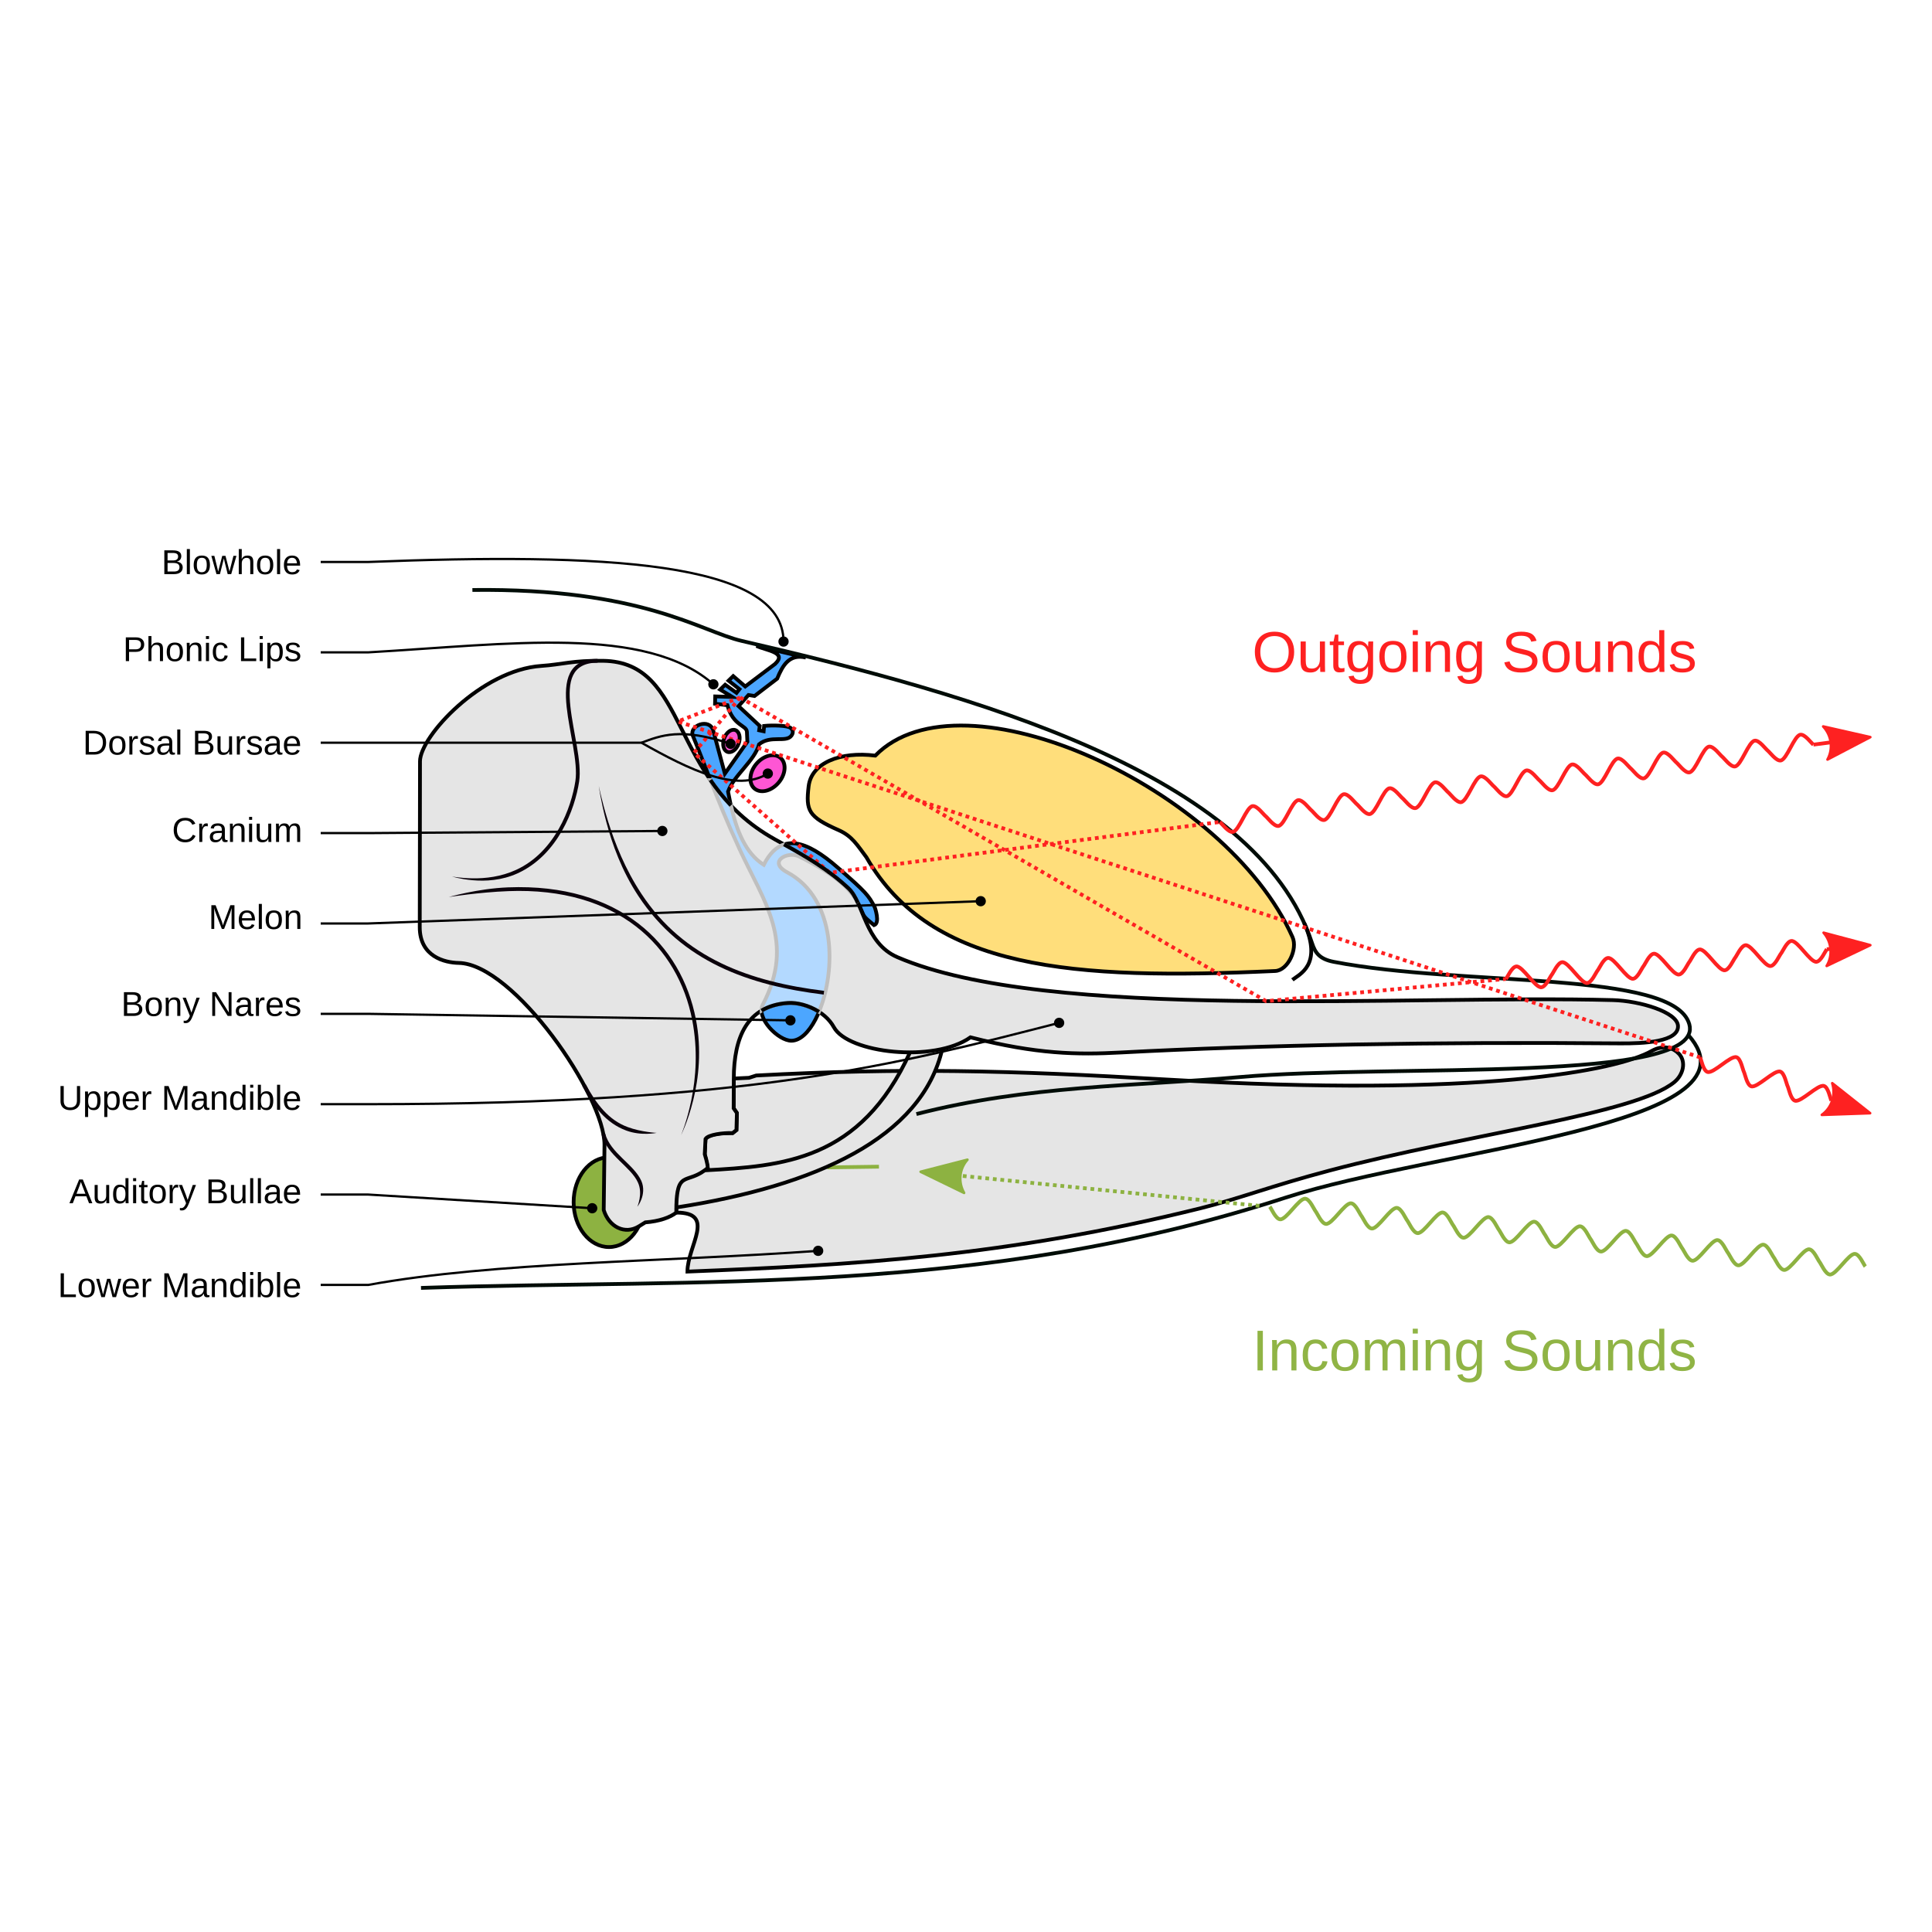
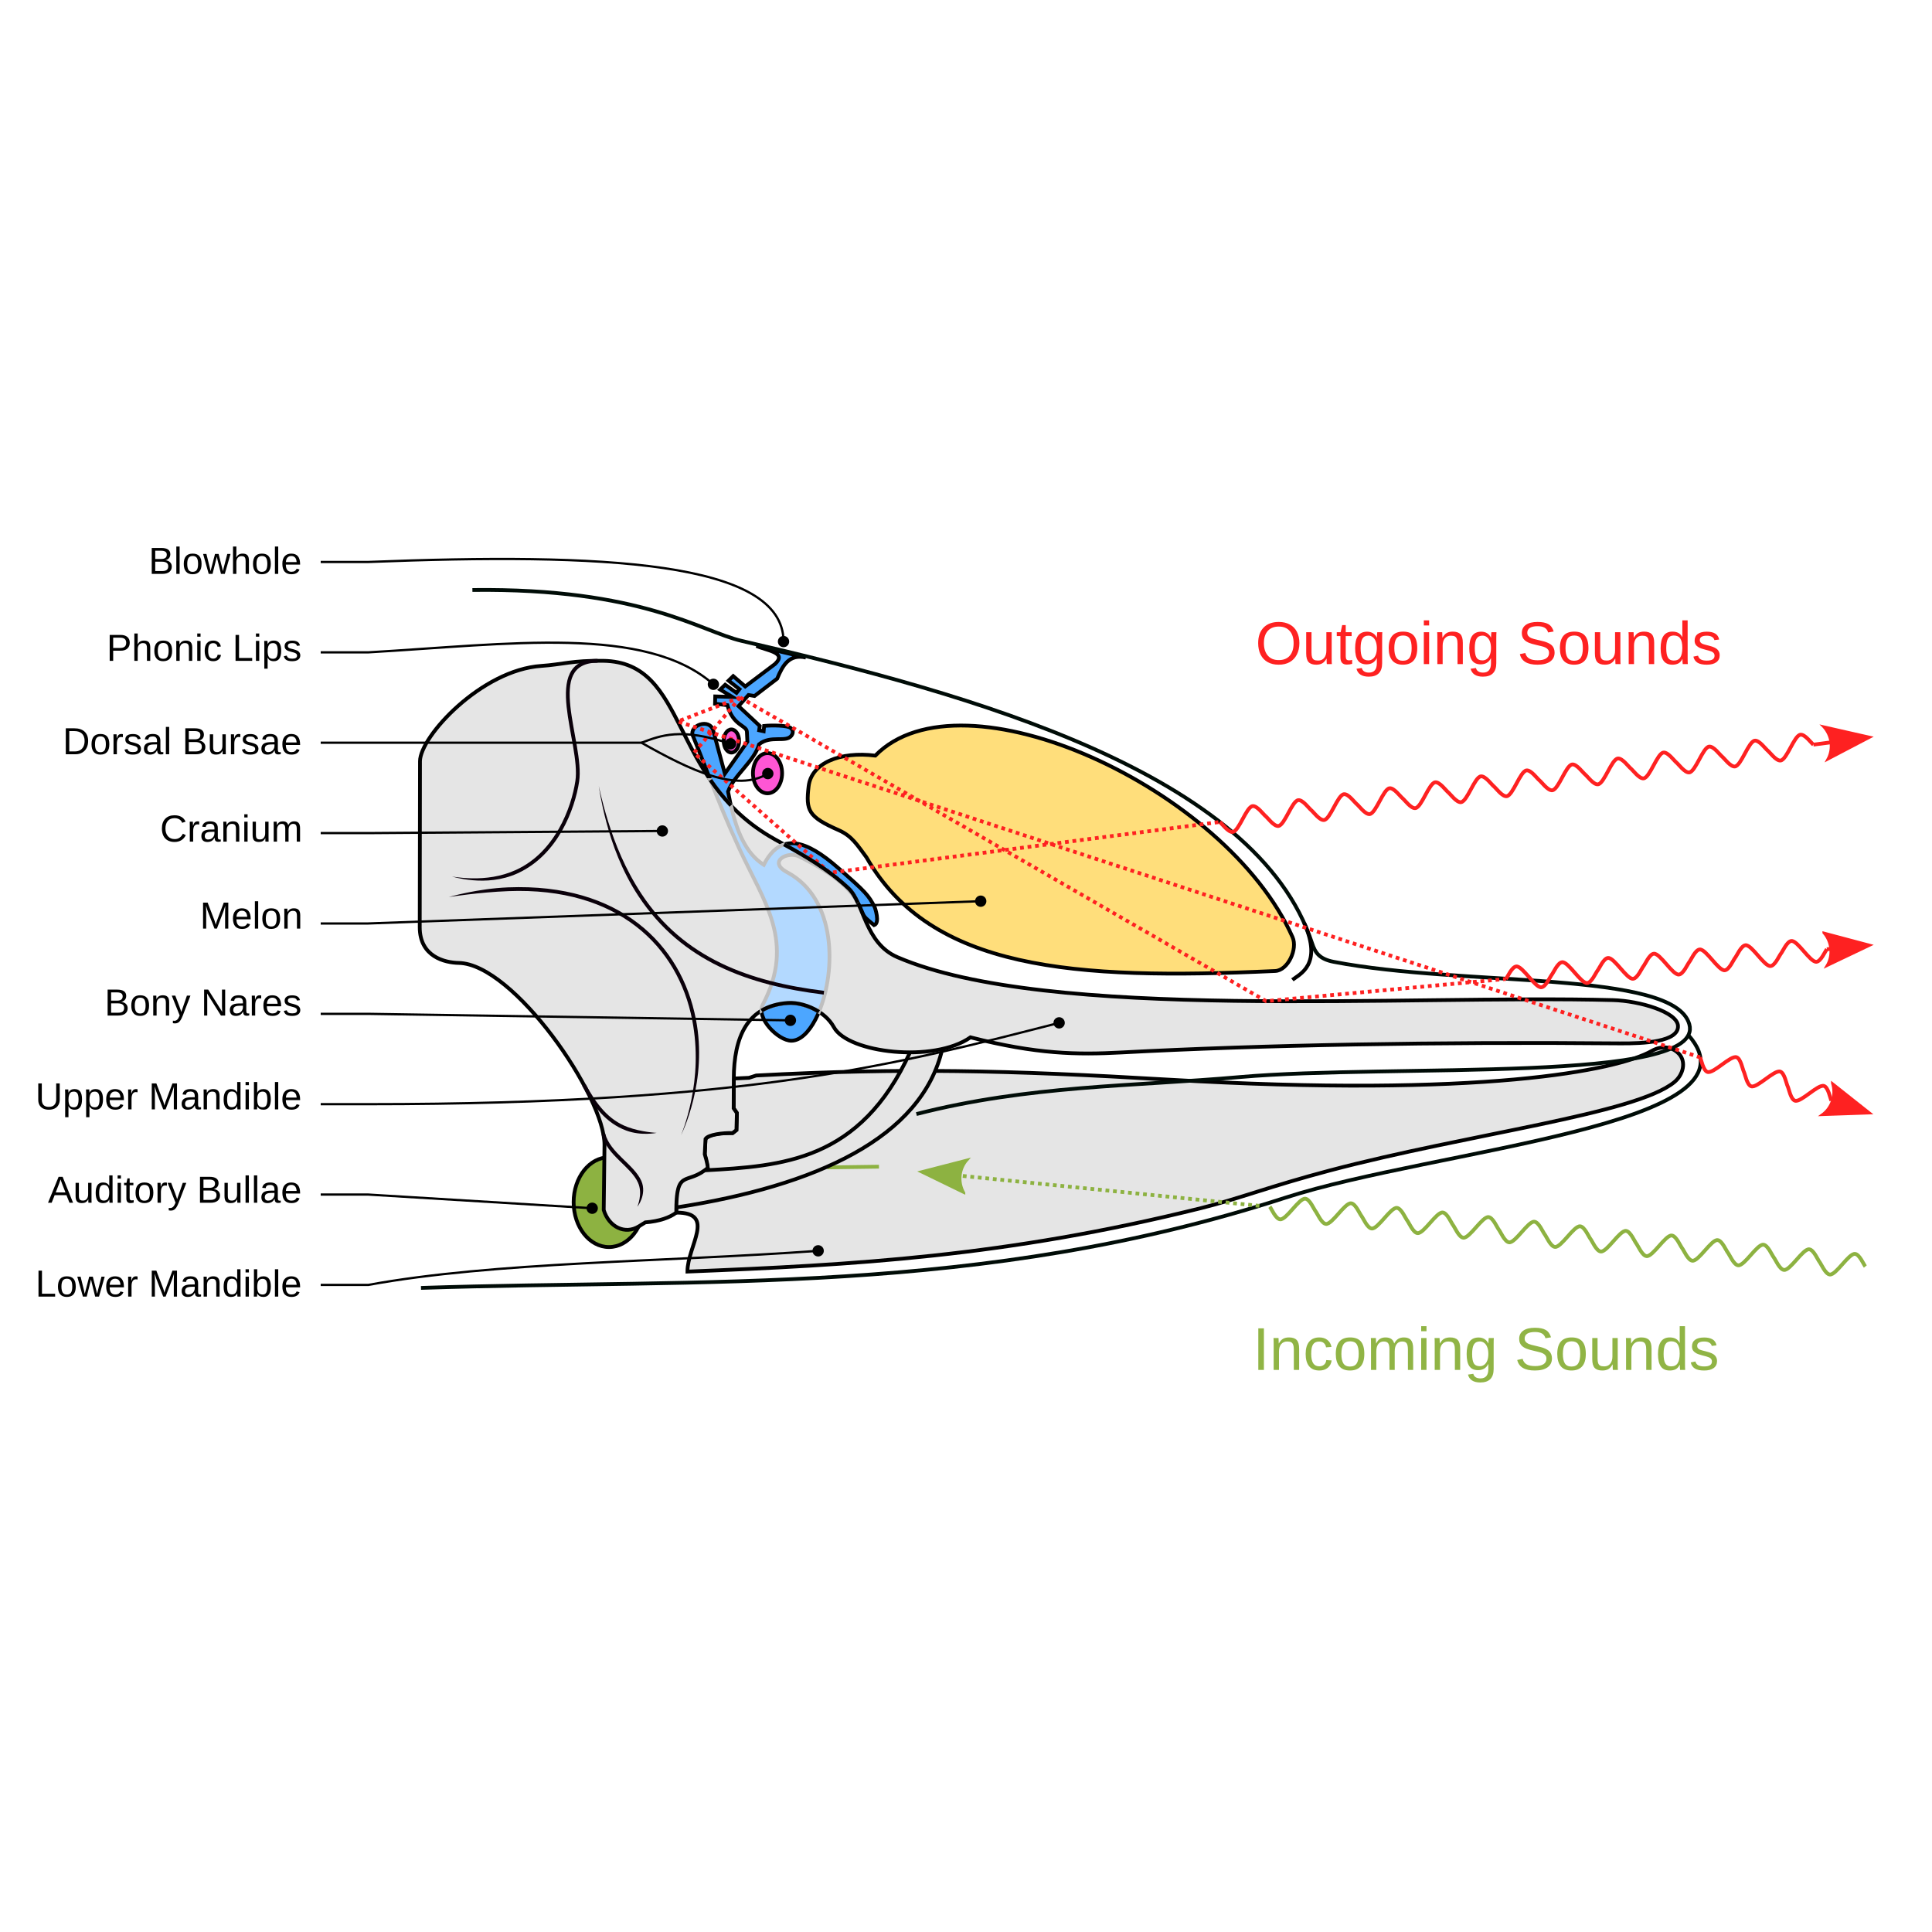
- <svg xmlns="http://www.w3.org/2000/svg" version="1.1" viewBox="0 0 512 512">
+ <svg xmlns="http://www.w3.org/2000/svg" viewBox="0 0 512 512">
  <defs>
    <marker id="DotM" overflow="visible" orient="auto">
-       <path stroke="#000" stroke-width="1pt" d="m-2.5-1c0 2.76-2.24 5-5 5s-5-2.24-5-5 2.24-5 5-5 5 2.24 5 5z" transform="scale(.4) translate(7.4 1)" />
+       <path stroke="#000" d="m1.96 0c0 1.104-0.896 2-2 2s-2-0.896-2-2 0.896-2 2-2 2 0.896 2 2z" />
    </marker>
    <marker id="marker6195" overflow="visible" orient="auto">
-       <path stroke="#000" stroke-width="1pt" d="m-2.5-1c0 2.76-2.24 5-5 5s-5-2.24-5-5 2.24-5 5-5 5 2.24 5 5z" transform="scale(.4) translate(7.4 1)" />
+       <path stroke="#000" d="m1.96 0c0 1.104-0.896 2-2 2s-2-0.896-2-2 0.896-2 2-2 2 0.896 2 2z" />
    </marker>
    <marker id="marker6185" overflow="visible" orient="auto">
-       <path stroke="#000" stroke-width="1pt" d="m-2.5-1c0 2.76-2.24 5-5 5s-5-2.24-5-5 2.24-5 5-5 5 2.24 5 5z" transform="scale(.4) translate(7.4 1)" />
+       <path stroke="#000" d="m1.96 0c0 1.104-0.896 2-2 2s-2-0.896-2-2 0.896-2 2-2 2 0.896 2 2z" />
    </marker>
    <marker id="marker6175" overflow="visible" orient="auto">
-       <path stroke="#000" stroke-width="1pt" d="m-2.5-1c0 2.76-2.24 5-5 5s-5-2.24-5-5 2.24-5 5-5 5 2.24 5 5z" transform="scale(.4) translate(7.4 1)" />
+       <path stroke="#000" d="m1.96 0c0 1.104-0.896 2-2 2s-2-0.896-2-2 0.896-2 2-2 2 0.896 2 2z" />
    </marker>
    <marker id="marker6165" overflow="visible" orient="auto">
-       <path stroke="#000" stroke-width="1pt" d="m-2.5-1c0 2.76-2.24 5-5 5s-5-2.24-5-5 2.24-5 5-5 5 2.24 5 5z" transform="scale(.4) translate(7.4 1)" />
+       <path stroke="#000" d="m1.96 0c0 1.104-0.896 2-2 2s-2-0.896-2-2 0.896-2 2-2 2 0.896 2 2z" />
    </marker>
    <marker id="marker5673" overflow="visible" orient="auto">
-       <path stroke="#000" stroke-width="1pt" d="m-2.5-1c0 2.76-2.24 5-5 5s-5-2.24-5-5 2.24-5 5-5 5 2.24 5 5z" transform="scale(.4) translate(7.4 1)" />
+       <path stroke="#000" d="m1.96 0c0 1.104-0.896 2-2 2s-2-0.896-2-2 0.896-2 2-2 2 0.896 2 2z" />
    </marker>
    <marker id="marker5663" overflow="visible" orient="auto">
-       <path stroke="#000" stroke-width="1pt" d="m-2.5-1c0 2.76-2.24 5-5 5s-5-2.24-5-5 2.24-5 5-5 5 2.24 5 5z" transform="scale(.4) translate(7.4 1)" />
+       <path stroke="#000" d="m1.96 0c0 1.104-0.896 2-2 2s-2-0.896-2-2 0.896-2 2-2 2 0.896 2 2z" />
    </marker>
    <marker id="marker5653" overflow="visible" orient="auto">
-       <path stroke="#000" stroke-width="1pt" d="m-2.5-1c0 2.76-2.24 5-5 5s-5-2.24-5-5 2.24-5 5-5 5 2.24 5 5z" transform="scale(.4) translate(7.4 1)" />
+       <path stroke="#000" d="m1.96 0c0 1.104-0.896 2-2 2s-2-0.896-2-2 0.896-2 2-2 2 0.896 2 2z" />
    </marker>
    <marker id="marker5643" overflow="visible" orient="auto">
-       <path stroke="#000" stroke-width="1pt" d="m-2.5-1c0 2.76-2.24 5-5 5s-5-2.24-5-5 2.24-5 5-5 5 2.24 5 5z" transform="scale(.4) translate(7.4 1)" />
+       <path stroke="#000" d="m1.96 0c0 1.104-0.896 2-2 2s-2-0.896-2-2 0.896-2 2-2 2 0.896 2 2z" />
    </marker>
    <marker id="marker5633" overflow="visible" orient="auto">
-       <path stroke="#000" stroke-width="1pt" d="m-2.5-1c0 2.76-2.24 5-5 5s-5-2.24-5-5 2.24-5 5-5 5 2.24 5 5z" transform="scale(.4) translate(7.4 1)" />
+       <path stroke="#000" d="m1.96 0c0 1.104-0.896 2-2 2s-2-0.896-2-2 0.896-2 2-2 2 0.896 2 2z" />
    </marker>
    <marker id="marker1017" overflow="visible" orient="auto">
-       <path fill="#fe2121" stroke="#fe2121" stroke-width=".625" stroke-linejoin="round" d="m8.719 4.034-10.926-4.018 10.926-4.018c-1.746 2.372-1.735 5.617-6e-7 8.035z" transform="scale(1.1) rotate(180) translate(1)" />
+       <path fill="#fe2121" stroke="#fe2121" stroke-width=".625" d="m-10.69-4.437 12.019 4.42-12.019 4.42c1.92-2.609 1.909-6.179 0-8.839z" />
    </marker>
    <marker id="marker888" overflow="visible" orient="auto">
-       <path fill="#fe2121" stroke="#fe2121" stroke-width=".625" stroke-linejoin="round" d="m8.719 4.034-10.926-4.018 10.926-4.018c-1.746 2.372-1.735 5.617-6e-7 8.035z" transform="scale(1.1) rotate(180) translate(1)" />
+       <path fill="#fe2121" stroke="#fe2121" stroke-width=".625" d="m-10.69-4.437 12.019 4.42-12.019 4.42c1.92-2.609 1.909-6.179 0-8.839z" />
    </marker>
    <marker id="marker3792" overflow="visible" orient="auto">
-       <path fill="#8db241" stroke="#8db241" stroke-width=".625" stroke-linejoin="round" d="m8.719 4.034-10.926-4.018 10.926-4.018c-1.746 2.372-1.735 5.617-6e-7 8.035z" transform="scale(1.1) rotate(180) translate(1)" />
+       <path fill="#8db241" stroke="#8db241" stroke-width=".625" d="m-10.69-4.437 12.019 4.42-12.019 4.42c1.92-2.609 1.909-6.179 0-8.839z" />
    </marker>
    <marker id="marker888-6" overflow="visible" orient="auto">
-       <path fill="#fe2121" stroke="#fe2121" stroke-width=".625" stroke-linejoin="round" d="m8.719 4.034-10.926-4.018 10.926-4.018c-1.746 2.372-1.735 5.617-6e-7 8.035z" transform="matrix(-1.1,0,0,-1.1,-1.1,0)" />
+       <path fill="#fe2121" stroke="#fe2121" stroke-width=".625" d="m-10.69-4.437 12.019 4.42-12.019 4.42c1.92-2.609 1.909-6.179 0-8.839z" />
    </marker>
  </defs>
  <g stroke="#000">
-     <path fill="#4ca6ff" stroke-width="1px" d="m211.72 226.96c14.504 7.094 15.576 12.222 17.023 15.345 0.265 0.572 0.681 1.007 1.263 1.511 0.769 0.667 1.633 1.361 1.633 1.361 1.689-0.56 0.174-4.758 0.174-4.758-1.67-3.178-2.284-3.95-9.844-10.54-8.147-7.102-15.061-9.611-19.572-0.685-5.78-3.66-7.986-11.45-9.46-19.419 1.539-4.305 7.053-8.135 8.219-12.527 3.072-2.507 7.112-0.367 8.56-2.267 0.588-0.772 0.474-1.534-0.202-2.075-0.836-0.668-4.771-0.748-7.02-0.528l-0.119 1.412-1.19-0.255 0.153-1.157-5.613-5.248 2.628-2.944 1.602 0.261 6.005-4.598c1.456-3.534 3.202-6.618 7.607-5.59l-13.096-3.084c2.742 1.268 8.256 1.7 4.899 4.807l-7.874 5.941-3.188-2.749-1.23 1.202 2.883 2.256-0.769 0.987-3.014-2.154-1.32 1.286 3.224 1.945-4.538-0.135-0.052 1.938 3.274 0.386c1.517 5.535 5.096 5.254 5.171 7.065l0.126 2.621-5.97 8.457-3.082-11.397c-0.938-3.47-6.499-1.35-5.393 1.349 4.138 10.098 6.473 17.247 12.342 30.002 6.456 14.03 14.931 24.556 6.181 41.261-1.852 3.536 4.128 9.594 7.611 9.558 9.214-0.094 17.589-34.645-1.157-44.633-5.23-2.787 0.099-5.689 3.125-4.209z" />
-     <path fill="#e5e5e5" stroke-width="1px" d="m187.56 309.51c-0.262-1.313-0.802-3.64-0.802-3.64l0.204-4.044c1.562-1.585 4.324-1.502 7.186-1.557l1.008-0.796 0.124-4.514-0.861-1.243 0.036-7.895 4.039-0.189 1.906-0.613c38.658-2.06 66.702-1.404 109.08 1.084 83.159 4.882 119.11-2.447 128.21-7.572 3.249-1.829 5.852-0.761 7.26 0.752 1.934 2.079 1.176 5.535-1.281 7.527-10.438 8.468-54.401 13.635-91.246 23.376-15.822 4.183-23.997 7.461-34.193 9.995-51.694 12.852-91.976 15.029-136.05 16.8 0-6.865 7.724-15.655-2.97-15.63-0.018-12.036 2.622-6.966 8.348-11.842z" />
+     <path fill="#4ca6ff" d="m211.72 226.96c14.504 7.094 15.576 12.222 17.023 15.345 0.265 0.572 0.681 1.007 1.263 1.511 0.769 0.667 1.633 1.361 1.633 1.361 1.689-0.56 0.174-4.758 0.174-4.758-1.67-3.178-2.284-3.95-9.844-10.54-8.147-7.102-15.061-9.611-19.572-0.685-5.78-3.66-7.986-11.45-9.46-19.419 1.539-4.305 7.053-8.135 8.219-12.527 3.072-2.507 7.112-0.367 8.56-2.267 0.588-0.772 0.474-1.534-0.202-2.075-0.836-0.668-4.771-0.748-7.02-0.528l-0.119 1.412-1.19-0.255 0.153-1.157-5.613-5.248 2.628-2.944 1.602 0.261 6.005-4.598c1.456-3.534 3.202-6.618 7.607-5.59l-13.096-3.084c2.742 1.268 8.256 1.7 4.899 4.807l-7.874 5.941-3.188-2.749-1.23 1.202 2.883 2.256-0.769 0.987-3.014-2.154-1.32 1.286 3.224 1.945-4.538-0.135-0.052 1.938 3.274 0.386c1.517 5.535 5.096 5.254 5.171 7.065l0.126 2.621-5.97 8.457-3.082-11.397c-0.938-3.47-6.499-1.35-5.393 1.349 4.138 10.098 6.473 17.247 12.342 30.002 6.456 14.03 14.931 24.556 6.181 41.261-1.852 3.536 4.128 9.594 7.611 9.558 9.214-0.094 17.589-34.645-1.157-44.633-5.23-2.787 0.099-5.689 3.125-4.209z" />
+     <path fill="#e5e5e5" d="m187.56 309.51c-0.262-1.313-0.802-3.64-0.802-3.64l0.204-4.044c1.562-1.585 4.324-1.502 7.186-1.557l1.008-0.796 0.124-4.514-0.861-1.243 0.036-7.895 4.039-0.189 1.906-0.613c38.658-2.06 66.702-1.404 109.08 1.084 83.159 4.882 119.11-2.447 128.21-7.572 3.249-1.829 5.852-0.761 7.26 0.752 1.934 2.079 1.176 5.535-1.281 7.527-10.438 8.468-54.401 13.635-91.246 23.376-15.822 4.183-23.997 7.461-34.193 9.995-51.694 12.852-91.976 15.029-136.05 16.8 0-6.865 7.724-15.655-2.97-15.63-0.018-12.036 2.622-6.966 8.348-11.842z" />
    <ellipse fill="#8db241" cx="161.38" cy="318.59" rx="9.363" ry="11.892" />
  </g>
-   <path fill="none" stroke="#8db241" stroke-width="1px" d="m232.93 309.18-13.674 0.193" />
-   <path fill="#e5e5e5" stroke="#000" stroke-width="1px" d="m249.71 277.99c-5.41 23.535-33.541 36.317-70.48 41.994 0.179-9.76 2.581-6.205 7.532-9.834 20.622-1.127 41.227-2.447 54.401-31.262m-46.7 6.935-0.036 7.895 0.861 1.243-0.124 4.514-1.008 0.796c-2.479-0.085-6.495 0.416-7.186 1.557l-0.204 4.044s0.78 2.491 0.802 3.64h1e-5c-5.726 4.875-8.366-0.195-8.348 11.842-1.636 1.273-4.485 2.312-8.206 2.587l-1.694 1.049c-3.65 2.261-7.928 0.235-9.329-4.327l0.204-17.173c0.155-12.992-24.097-48.05-38.633-48.303-3.7-0.065-10.337-1.665-10.325-9.487l0.068-43.956c0.01-6.556 16.278-24.214 32.165-25.273 5.497-0.366 8.203-1.467 16.371-1.349 22.86 0.329 17.12 31.519 45.478 47.292 6.472 3.599 13.539 7.358 19.571 13.04 4.055 3.82 4.282 14.484 12.926 18.206 39.825 17.15 134.87 9.921 189.63 11.381 7.16 0.191 17.007 3.175 17.237 6.795 0.273 4.285-9.064 4.734-15.456 4.674-48.034-0.445-94.88 0.426-132.17 2.409-11.602 0.617-22.312 0.477-39.871-4.018-9.666 6.83-32.44 4.191-36.198-2.681-2.446-4.474-8.359-6.678-12.182-6.416-10.84 0.742-14.3 9.12-14.35 20.02z" />
-   <path fill="#b3d9ff" stroke="#bfbfbf" stroke-width="1px" d="m188.27 206.73c2.074 5.311 4.281 10.82 7.696 18.242 6.456 14.03 14.931 24.556 6.181 41.261-0.256 0.489-0.351 1.029-0.335 1.592 1.886-1.127 4.193-1.834 6.999-2.026 2.381-0.163 5.574 0.631 8.234 2.334 4.501-10.793 4.737-29.951-8.446-36.975-5.23-2.787 0.1-5.688 3.125-4.208 10.522 5.146 13.965 9.251 15.621 12.314-0.711-1.544-1.471-2.884-2.459-3.815-5.28-4.974-11.334-8.456-17.107-11.665-2.038 0.663-3.847 2.372-5.377 5.401-4.881-3.091-7.203-9.136-8.699-15.738-2.069-2.167-3.857-4.425-5.434-6.717z" />
+   <path fill="none" stroke="#8db241" d="m232.93 309.18-13.674 0.193" />
+   <path fill="#e5e5e5" stroke="#000" d="m249.71 277.99c-5.41 23.535-33.541 36.317-70.48 41.994 0.179-9.76 2.581-6.205 7.532-9.834 20.622-1.127 41.227-2.447 54.401-31.262m-46.7 6.935-0.036 7.895 0.861 1.243-0.124 4.514-1.008 0.796c-2.479-0.085-6.495 0.416-7.186 1.557l-0.204 4.044s0.78 2.491 0.802 3.64h1e-5c-5.726 4.875-8.366-0.195-8.348 11.842-1.636 1.273-4.485 2.312-8.206 2.587l-1.694 1.049c-3.65 2.261-7.928 0.235-9.329-4.327l0.204-17.173c0.155-12.992-24.097-48.05-38.633-48.303-3.7-0.065-10.337-1.665-10.325-9.487l0.068-43.956c0.01-6.556 16.278-24.214 32.165-25.273 5.497-0.366 8.203-1.467 16.371-1.349 22.86 0.329 17.12 31.519 45.478 47.292 6.472 3.599 13.539 7.358 19.571 13.04 4.055 3.82 4.282 14.484 12.926 18.206 39.825 17.15 134.87 9.921 189.63 11.381 7.16 0.191 17.007 3.175 17.237 6.795 0.273 4.285-9.064 4.734-15.456 4.674-48.034-0.445-94.88 0.426-132.17 2.409-11.602 0.617-22.312 0.477-39.871-4.018-9.666 6.83-32.44 4.191-36.198-2.681-2.446-4.474-8.359-6.678-12.182-6.416-10.84 0.742-14.3 9.12-14.35 20.02z" />
+   <path fill="#b3d9ff" stroke="#bfbfbf" d="m188.27 206.73c2.074 5.311 4.281 10.82 7.696 18.242 6.456 14.03 14.931 24.556 6.181 41.261-0.256 0.489-0.351 1.029-0.335 1.592 1.886-1.127 4.193-1.834 6.999-2.026 2.381-0.163 5.574 0.631 8.234 2.334 4.501-10.793 4.737-29.951-8.446-36.975-5.23-2.787 0.1-5.688 3.125-4.208 10.522 5.146 13.965 9.251 15.621 12.314-0.711-1.544-1.471-2.884-2.459-3.815-5.28-4.974-11.334-8.456-17.107-11.665-2.038 0.663-3.847 2.372-5.377 5.401-4.881-3.091-7.203-9.136-8.699-15.738-2.069-2.167-3.857-4.425-5.434-6.717z" />
  <g stroke="#000">
-     <ellipse fill="#fe56d4" stroke-width="1" cx="286.78" cy="42.96" transform="matrix(.8022 .59706 -.62051 .7842 0 0)" rx="3.861" ry="5.324" />
-     <ellipse fill="#fe56d4" cx="249.37" cy="117.96" transform="matrix(.93932 .34304 -.34254 .9395 0 0)" rx="2.043" ry="3.066" />
-     <path fill="#ffde7b" stroke-width="1px" d="m231.96 200.25c22.967-23.481 93.036 8.585 110.58 48.113 1.394 3.14-1.217 8.805-4.597 8.96-53.77 2.469-91.229-0.322-108.34-30.146-2.374-3.156-3.783-5.607-7.319-7.164-8.124-3.577-8.751-5.182-7.988-11.644 0.73-6.186 8.393-9.303 17.657-8.119z" />
+     <ellipse fill="#fe56d4" cx="203.4" cy="204.91" rx="3.861" ry="5.324" />
+     <ellipse fill="#fe56d4" cx="193.83" cy="196.37" rx="2.043" ry="3.066" />
+     <path fill="#ffde7b" d="m231.96 200.25c22.967-23.481 93.036 8.585 110.58 48.113 1.394 3.14-1.217 8.805-4.597 8.96-53.77 2.469-91.229-0.322-108.34-30.146-2.374-3.156-3.783-5.607-7.319-7.164-8.124-3.577-8.751-5.182-7.988-11.644 0.73-6.186 8.393-9.303 17.657-8.119z" />
  </g>
  <g fill="#0a000a">
    <path d="m159.4 300.64c1.478 5.537 7.785 8.552 9.657 12.731 0.679 1.46 0.66 3.049 0.432 4.341-0.223 1.263-0.585 2.071-0.585 2.071s0.585-0.668 1.069-1.936c0.488-1.281 0.773-3.095-4e-3 -4.885-2.002-4.468-8.207-7.349-9.603-12.58z" />
    <path d="m154.3 287.75c2.94 5.46 6.297 9.875 11.675 11.864 4.007 1.476 8.044 0.607 8.044 0.607s-4.062-0.193-7.697-1.544c-5.032-1.862-8.248-6.027-11.141-11.4z" />
    <path d="m136.74 230.54c-3.989 1.828-8.123 2.274-11.505 2.227-3.288-0.046-5.452-0.489-5.452-0.489s2.098 0.691 5.426 0.99c3.402 0.306 7.745 0.087 11.946-1.818 10.754-4.902 15.224-17.066 16.317-24.32 0.787-5.221-1.609-13.242-2.313-19.904-0.694-6.563 0.198-11.579 7.207-11.608l-4e-3 -1c-7.888 0.032-8.919 5.877-8.197 12.713 0.712 6.737 3.072 14.654 2.319 19.65-1.063 7.049-5.405 18.847-15.743 23.559z" />
    <path d="m134.66 235.16c-8.059 0.316-15.727 2.565-15.727 2.565s7.873-1.258 15.766-1.566c29.058-1.136 44.988 14.737 48.745 34.167 1.521 7.851 0.995 15.193-0.226 21.153-1.175 5.738-2.73 9.351-2.73 9.351s1.786-3.505 3.218-9.241c1.48-5.931 2.267-13.44 0.719-21.454-3.859-19.953-20.235-36.13-49.766-34.976z" />
    <path d="m170.02 236.92c-4.358-6.589-7.071-13.479-8.859-19.225-1.735-5.578-2.47-9.409-2.47-9.409s0.485 3.87 1.988 9.547c1.541 5.822 4.083 12.936 8.506 19.638 11.545 17.474 29.351 23.686 49.094 26.103l0.121-0.993c-19.576-2.396-37.087-8.567-48.381-25.661z" />
  </g>
  <g fill="none">
-     <g stroke-width="1px">
-       <path stroke="#000c07" d="m111.57 341.31c74.9-2.478 148.39 2.236 229.11-23.925 39.613-12.839 128.03-19.163 106.76-43.064m-322.25-117.97c44.963-0.542 60.461 10.975 71.361 13.493 61.34 14.172 136.48 35.113 151.17 80.143 0.799 2.449 1.899 4.167 5.72 4.907 34.374 6.654 90.193 2.14 94.24 16.526 4.46 15.854-78.463 10.44-119.03 14.005-28.253 2.483-55.963 2.159-85.796 9.813" />
-       <path stroke="#000" d="m342.5 259.67c1.816-1.467 8.081-3.912 3.136-15.031" />
-       <path stroke="#8db241" d="m482.19 334.42c0.455 0.557 1.545 3.223 2.731 3.342 1.676 0.168 5.004-5.635 6.68-5.466 1.185 0.119 2.275 2.785 2.731 3.342m-24.282-2.437c0.455 0.557 1.545 3.223 2.731 3.342 1.676 0.168 5.004-5.635 6.68-5.466 1.185 0.119 2.275 2.785 2.731 3.342m-24.282-2.437c0.455 0.557 1.545 3.223 2.731 3.342 1.676 0.168 5.004-5.635 6.68-5.466 1.185 0.119 2.275 2.785 2.731 3.342m-24.282-2.437c0.455 0.557 1.545 3.223 2.731 3.342 1.676 0.168 5.004-5.635 6.68-5.466 1.185 0.119 2.275 2.785 2.731 3.342m-24.282-2.437c0.455 0.557 1.545 3.223 2.731 3.342 1.676 0.168 5.004-5.635 6.68-5.466 1.185 0.119 2.275 2.785 2.731 3.342m-24.282-2.437c0.455 0.557 1.545 3.223 2.731 3.342 1.676 0.168 5.004-5.635 6.68-5.466 1.185 0.119 2.275 2.785 2.731 3.342m-24.282-2.437c0.455 0.557 1.545 3.223 2.731 3.342 1.676 0.168 5.004-5.635 6.68-5.466 1.185 0.119 2.275 2.785 2.731 3.342m-24.282-2.437c0.455 0.557 1.545 3.223 2.731 3.342 1.676 0.168 5.004-5.635 6.68-5.466 1.185 0.119 2.275 2.785 2.731 3.342m-24.282-2.437c0.455 0.557 1.545 3.223 2.731 3.342 1.676 0.168 5.004-5.635 6.68-5.466 1.185 0.119 2.275 2.785 2.731 3.342m-24.282-2.437c0.455 0.557 1.545 3.223 2.731 3.342 1.676 0.168 5.004-5.635 6.68-5.466 1.185 0.119 2.275 2.785 2.731 3.342m-24.282-2.437c0.455 0.557 1.545 3.223 2.731 3.342 1.676 0.168 5.004-5.635 6.68-5.466 1.185 0.119 2.275 2.785 2.731 3.342m-24.282-2.437c0.455 0.557 1.545 3.223 2.731 3.342 1.676 0.168 5.004-5.635 6.68-5.466 1.185 0.119 2.275 2.785 2.731 3.342m-24.282-2.437c0.455 0.557 1.545 3.223 2.731 3.342 1.676 0.168 5.004-5.635 6.68-5.466 1.185 0.119 2.275 2.785 2.731 3.342" />
-     </g>
+     <path stroke="#000c07" d="m111.57 341.31c74.9-2.478 148.39 2.236 229.11-23.925 39.613-12.839 128.03-19.163 106.76-43.064m-322.25-117.97c44.963-0.542 60.461 10.975 71.361 13.493 61.34 14.172 136.48 35.113 151.17 80.143 0.799 2.449 1.899 4.167 5.72 4.907 34.374 6.654 90.193 2.14 94.24 16.526 4.46 15.854-78.463 10.44-119.03 14.005-28.253 2.483-55.963 2.159-85.796 9.813" />
+     <path stroke="#000" d="m342.5 259.67c1.816-1.467 8.081-3.912 3.136-15.031" />
+     <path stroke="#8db241" d="m482.19 334.42c0.455 0.557 1.545 3.223 2.731 3.342 1.676 0.168 5.004-5.635 6.68-5.466 1.185 0.119 2.275 2.785 2.731 3.342m-24.282-2.437c0.455 0.557 1.545 3.223 2.731 3.342 1.676 0.168 5.004-5.635 6.68-5.466 1.185 0.119 2.275 2.785 2.731 3.342m-24.282-2.437c0.455 0.557 1.545 3.223 2.731 3.342 1.676 0.168 5.004-5.635 6.68-5.466 1.185 0.119 2.275 2.785 2.731 3.342m-24.282-2.437c0.455 0.557 1.545 3.223 2.731 3.342 1.676 0.168 5.004-5.635 6.68-5.466 1.185 0.119 2.275 2.785 2.731 3.342m-24.282-2.437c0.455 0.557 1.545 3.223 2.731 3.342 1.676 0.168 5.004-5.635 6.68-5.466 1.185 0.119 2.275 2.785 2.731 3.342m-24.282-2.437c0.455 0.557 1.545 3.223 2.731 3.342 1.676 0.168 5.004-5.635 6.68-5.466 1.185 0.119 2.275 2.785 2.731 3.342m-24.282-2.437c0.455 0.557 1.545 3.223 2.731 3.342 1.676 0.168 5.004-5.635 6.68-5.466 1.185 0.119 2.275 2.785 2.731 3.342m-24.282-2.437c0.455 0.557 1.545 3.223 2.731 3.342 1.676 0.168 5.004-5.635 6.68-5.466 1.185 0.119 2.275 2.785 2.731 3.342m-24.282-2.437c0.455 0.557 1.545 3.223 2.731 3.342 1.676 0.168 5.004-5.635 6.68-5.466 1.185 0.119 2.275 2.785 2.731 3.342m-24.282-2.437c0.455 0.557 1.545 3.223 2.731 3.342 1.676 0.168 5.004-5.635 6.68-5.466 1.185 0.119 2.275 2.785 2.731 3.342m-24.282-2.437c0.455 0.557 1.545 3.223 2.731 3.342 1.676 0.168 5.004-5.635 6.68-5.466 1.185 0.119 2.275 2.785 2.731 3.342m-24.282-2.437c0.455 0.557 1.545 3.223 2.731 3.342 1.676 0.168 5.004-5.635 6.68-5.466 1.185 0.119 2.275 2.785 2.731 3.342m-24.282-2.437c0.455 0.557 1.545 3.223 2.731 3.342 1.676 0.168 5.004-5.635 6.68-5.466 1.185 0.119 2.275 2.785 2.731 3.342" />
    <g stroke="#fe2121">
-       <path stroke-width="1px" d="m462.14 284.03c-0.324-0.642-0.813-3.481-1.945-3.853-1.601-0.526-6.102 4.423-7.702 3.897-1.132-0.372-1.621-3.211-1.945-3.853m23.185 7.617c-0.324-0.642-0.813-3.481-1.945-3.853-1.601-0.526-6.102 4.423-7.702 3.897-1.132-0.372-1.621-3.211-1.945-3.853m23.185 7.617c-0.324-0.642-0.813-3.481-1.945-3.853-1.601-0.526-6.102 4.423-7.702 3.897-1.132-0.372-1.621-3.211-1.945-3.853" />
+       <path d="m462.14 284.03c-0.324-0.642-0.813-3.481-1.945-3.853-1.601-0.526-6.102 4.423-7.702 3.897-1.132-0.372-1.621-3.211-1.945-3.853m23.185 7.617c-0.324-0.642-0.813-3.481-1.945-3.853-1.601-0.526-6.102 4.423-7.702 3.897-1.132-0.372-1.621-3.211-1.945-3.853m23.185 7.617c-0.324-0.642-0.813-3.481-1.945-3.853-1.601-0.526-6.102 4.423-7.702 3.897-1.132-0.372-1.621-3.211-1.945-3.853" />
      <path stroke-dasharray="1, 1" d="m196.15 184.84-16.536 6.356 270.94 89.018" />
-       <path stroke-width="1px" d="m335.37 216.26c-0.57-0.439-2.238-2.787-3.42-2.633-1.671 0.218-3.59 6.626-5.261 6.843-1.181 0.154-2.85-2.194-3.42-2.633m24.2-3.154c-0.57-0.439-2.238-2.787-3.42-2.633-1.671 0.218-3.59 6.626-5.261 6.843-1.181 0.154-2.85-2.194-3.42-2.633m24.2-3.154c-0.57-0.439-2.238-2.787-3.42-2.633-1.671 0.218-3.59 6.626-5.261 6.843-1.181 0.154-2.85-2.194-3.42-2.633m24.2-3.154c-0.57-0.439-2.238-2.787-3.42-2.633-1.671 0.218-3.59 6.626-5.261 6.843-1.181 0.154-2.85-2.194-3.42-2.633m24.2-3.154c-0.57-0.439-2.238-2.787-3.42-2.633-1.671 0.218-3.59 6.626-5.261 6.843-1.181 0.154-2.85-2.194-3.42-2.633m24.2-3.154c-0.57-0.439-2.238-2.787-3.42-2.633-1.671 0.218-3.59 6.626-5.261 6.843-1.181 0.154-2.85-2.194-3.42-2.633m24.2-3.154c-0.57-0.439-2.238-2.787-3.42-2.633-1.671 0.218-3.59 6.626-5.261 6.843-1.181 0.154-2.85-2.194-3.42-2.633m24.2-3.154c-0.57-0.439-2.238-2.787-3.42-2.633-1.671 0.218-3.59 6.626-5.261 6.843-1.181 0.154-2.85-2.194-3.42-2.633m24.2-3.154c-0.57-0.439-2.238-2.787-3.42-2.633-1.671 0.218-3.59 6.626-5.261 6.843-1.181 0.154-2.85-2.194-3.42-2.633m24.2-3.154c-0.57-0.439-2.238-2.787-3.42-2.633-1.671 0.218-3.59 6.626-5.261 6.843-1.181 0.154-2.85-2.194-3.42-2.633m24.2-3.154c-0.57-0.439-2.238-2.787-3.42-2.633-1.671 0.218-3.59 6.626-5.261 6.843-1.181 0.154-2.85-2.194-3.42-2.633m24.2-3.154c-0.57-0.439-2.238-2.787-3.42-2.633-1.671 0.218-3.59 6.626-5.261 6.843-1.181 0.154-2.85-2.194-3.42-2.633m24.2-3.154c-0.57-0.439-2.238-2.787-3.42-2.633-1.671 0.218-3.59 6.626-5.261 6.843-1.181 0.154-2.85-2.194-3.42-2.633" />
+       <path d="m335.37 216.26c-0.57-0.439-2.238-2.787-3.42-2.633-1.671 0.218-3.59 6.626-5.261 6.843-1.181 0.154-2.85-2.194-3.42-2.633m24.2-3.154c-0.57-0.439-2.238-2.787-3.42-2.633-1.671 0.218-3.59 6.626-5.261 6.843-1.181 0.154-2.85-2.194-3.42-2.633m24.2-3.154c-0.57-0.439-2.238-2.787-3.42-2.633-1.671 0.218-3.59 6.626-5.261 6.843-1.181 0.154-2.85-2.194-3.42-2.633m24.2-3.154c-0.57-0.439-2.238-2.787-3.42-2.633-1.671 0.218-3.59 6.626-5.261 6.843-1.181 0.154-2.85-2.194-3.42-2.633m24.2-3.154c-0.57-0.439-2.238-2.787-3.42-2.633-1.671 0.218-3.59 6.626-5.261 6.843-1.181 0.154-2.85-2.194-3.42-2.633m24.2-3.154c-0.57-0.439-2.238-2.787-3.42-2.633-1.671 0.218-3.59 6.626-5.261 6.843-1.181 0.154-2.85-2.194-3.42-2.633m24.2-3.154c-0.57-0.439-2.238-2.787-3.42-2.633-1.671 0.218-3.59 6.626-5.261 6.843-1.181 0.154-2.85-2.194-3.42-2.633m24.2-3.154c-0.57-0.439-2.238-2.787-3.42-2.633-1.671 0.218-3.59 6.626-5.261 6.843-1.181 0.154-2.85-2.194-3.42-2.633m24.2-3.154c-0.57-0.439-2.238-2.787-3.42-2.633-1.671 0.218-3.59 6.626-5.261 6.843-1.181 0.154-2.85-2.194-3.42-2.633m24.2-3.154c-0.57-0.439-2.238-2.787-3.42-2.633-1.671 0.218-3.59 6.626-5.261 6.843-1.181 0.154-2.85-2.194-3.42-2.633m24.2-3.154c-0.57-0.439-2.238-2.787-3.42-2.633-1.671 0.218-3.59 6.626-5.261 6.843-1.181 0.154-2.85-2.194-3.42-2.633m24.2-3.154c-0.57-0.439-2.238-2.787-3.42-2.633-1.671 0.218-3.59 6.626-5.261 6.843-1.181 0.154-2.85-2.194-3.42-2.633m24.2-3.154c-0.57-0.439-2.238-2.787-3.42-2.633-1.671 0.218-3.59 6.626-5.261 6.843-1.181 0.154-2.85-2.194-3.42-2.633" />
      <path stroke-dasharray="1, 1" d="m196.15 184.84-12.247 14.684 36.005 31.782 103.36-13.473" />
-       <path stroke-width="1px" d="m399.08 259.44c0.459-0.554 1.57-3.212 2.756-3.321 1.678-0.155 4.961 5.673 6.638 5.517 1.186-0.11 2.297-2.768 2.756-3.321 0.459-0.554 1.57-3.212 2.756-3.321 1.678-0.155 4.961 5.673 6.638 5.517 1.186-0.11 2.297-2.768 2.756-3.321 0.459-0.554 1.57-3.212 2.756-3.321 1.678-0.155 4.961 5.673 6.638 5.517 1.186-0.11 2.297-2.768 2.756-3.321 0.459-0.554 1.57-3.212 2.756-3.321 1.678-0.155 4.961 5.673 6.638 5.517 1.186-0.11 2.297-2.768 2.756-3.321 0.459-0.554 1.57-3.212 2.756-3.321 1.678-0.155 4.961 5.673 6.638 5.517 1.186-0.11 2.297-2.768 2.756-3.321 0.459-0.554 1.57-3.212 2.756-3.321 1.678-0.155 4.961 5.673 6.638 5.517 1.186-0.11 2.297-2.768 2.756-3.321 0.459-0.554 1.57-3.212 2.756-3.321 1.678-0.155 4.961 5.673 6.638 5.517 1.186-0.11 2.297-2.768 2.756-3.321" />
+       <path d="m399.08 259.44c0.459-0.554 1.57-3.212 2.756-3.321 1.678-0.155 4.961 5.673 6.638 5.517 1.186-0.11 2.297-2.768 2.756-3.321 0.459-0.554 1.57-3.212 2.756-3.321 1.678-0.155 4.961 5.673 6.638 5.517 1.186-0.11 2.297-2.768 2.756-3.321 0.459-0.554 1.57-3.212 2.756-3.321 1.678-0.155 4.961 5.673 6.638 5.517 1.186-0.11 2.297-2.768 2.756-3.321 0.459-0.554 1.57-3.212 2.756-3.321 1.678-0.155 4.961 5.673 6.638 5.517 1.186-0.11 2.297-2.768 2.756-3.321 0.459-0.554 1.57-3.212 2.756-3.321 1.678-0.155 4.961 5.673 6.638 5.517 1.186-0.11 2.297-2.768 2.756-3.321 0.459-0.554 1.57-3.212 2.756-3.321 1.678-0.155 4.961 5.673 6.638 5.517 1.186-0.11 2.297-2.768 2.756-3.321 0.459-0.554 1.57-3.212 2.756-3.321 1.678-0.155 4.961 5.673 6.638 5.517 1.186-0.11 2.297-2.768 2.756-3.321" />
      <path stroke-dasharray="1, 1" d="m196.15 184.84 139.39 80.48 63.552-5.887" />
    </g>
    <path stroke="#8db241" stroke-dasharray="1, 1" marker-end="url(#marker3792)" d="m333.76 319.56-88.459-8.917" />
-     <g stroke="#fe2121" stroke-width="1px">
+     <g stroke="#fe2121">
      <path marker-end="url(#marker888-6)" d="m485.33 291.65 9.005 2.959" />
      <path marker-end="url(#marker888)" d="m484.13 251.56 10.201-0.945" />
      <path marker-end="url(#marker1017)" d="m480.57 197.33 13.768-1.794" />
    </g>
    <g stroke="#000">
      <g stroke-width=".6">
        <path marker-end="url(#marker6195)" d="m84.991 148.93h12.583c61.983-2.436 110.07-0.305 110.07 21.116" />
        <path marker-end="url(#marker5633)" d="m84.991 340.52h12.583c33.487-6.141 78.822-6.08 119.27-9.04" />
        <path marker-end="url(#marker6185)" d="m84.991 172.88h12.583c37.439-2.162 73.558-7.352 91.501 8.487" />
        <path marker-end="url(#marker6175)" d="m84.991 196.83h85.005c12.894 7.286 25.3 13.281 33.502 8.163" />
        <path marker-end="url(#marker6165)" d="m84.991 220.78h12.583l77.979-0.563" />
        <path marker-end="url(#marker5673)" d="m84.991 244.73h12.583l162.35-5.908" />
        <path marker-end="url(#marker5663)" d="m84.991 268.68h12.583l111.92 1.723" />
        <path marker-end="url(#marker5653)" d="m84.991 292.62h12.583c100.92 0 140.59-10.662 183.13-21.559" />
        <path marker-end="url(#marker5643)" d="m84.991 316.57h12.583l59.39 3.626" />
        <path marker-end="url(#DotM)" d="m170 196.83c5.043-1.883 10.422-4.146 23.623 0.293" />
      </g>
-       <path stroke-width="1px" d="m227.34 239.26c-0.711-1.544-1.471-2.884-2.459-3.815-5.28-4.974-11.334-8.456-17.107-11.665m-14.076-10.337c-2.069-2.167-3.857-4.425-5.434-6.717m13.543 61.095c1.886-1.127 4.193-1.834 6.999-2.026 2.381-0.163 5.574 0.631 8.234 2.334" />
+       <path d="m227.34 239.26c-0.711-1.544-1.471-2.884-2.459-3.815-5.28-4.974-11.334-8.456-17.107-11.665m-14.076-10.337c-2.069-2.167-3.857-4.425-5.434-6.717m13.543 61.095c1.886-1.127 4.193-1.834 6.999-2.026 2.381-0.163 5.574 0.631 8.234 2.334" />
    </g>
  </g>
-   <g font-family="'Vazir FD'" font-weight="300" letter-spacing="0px" word-spacing="0px">
-     <g font-size="9.155px">
-       <text x="42.816" y="152.089" transform="scale(.99959 1.0004)" style="line-height:1.25" xml:space="preserve">
-         <tspan font-family="Arial" font-size="9.155px" x="42.816" y="152.089" font-weight="normal">Blowhole</tspan>
-       </text>
-       <text x="15.336" y="343.607" transform="scale(.99959 1.0004)" style="line-height:1.25" xml:space="preserve">
-         <tspan font-family="Arial" font-size="9.155px" x="15.336" y="343.607" font-weight="normal">Lower Mandible</tspan>
-       </text>
-       <text x="18.389" y="318.745" transform="scale(.99959 1.0004)" style="line-height:1.25" xml:space="preserve">
-         <tspan font-family="Arial" font-size="9.155px" x="18.389" y="318.745" font-weight="normal">Auditory Bullae</tspan>
-       </text>
-       <text x="15.336" y="293.991" transform="scale(.99959 1.0004)" style="line-height:1.25" xml:space="preserve">
-         <tspan font-family="Arial" font-size="9.155px" x="15.336" y="293.991" font-weight="normal">Upper Mandible</tspan>
-       </text>
-       <text x="32.109" y="269.129" transform="scale(.99959 1.0004)" style="line-height:1.25" xml:space="preserve">
-         <tspan font-family="Arial" font-size="9.155px" x="32.109" y="269.129" font-weight="normal">Bony Nares</tspan>
-       </text>
-       <text x="55.284" y="246.087" transform="scale(.99959 1.0004)" style="line-height:1.25" xml:space="preserve">
-         <tspan font-family="Arial" font-size="9.155px" x="55.284" y="246.087" font-weight="normal">Melon</tspan>
-       </text>
-       <text x="45.583" y="223.04" transform="scale(.99959 1.0004)" style="line-height:1.25" xml:space="preserve">
-         <tspan font-family="Arial" font-size="9.155px" x="45.583" y="223.04" font-weight="normal">Cranium</tspan>
-       </text>
-       <text x="21.961" y="199.886" transform="scale(.99959 1.0004)" style="line-height:1.25" xml:space="preserve">
-         <tspan font-family="Arial" font-size="9.155px" x="21.961" y="199.886" font-weight="normal">Dorsal Bursae</tspan>
-       </text>
-       <text x="32.61" y="175.132" transform="scale(.99959 1.0004)" style="line-height:1.25" xml:space="preserve">
-         <tspan font-family="Arial" font-size="9.155px" x="32.61" y="175.132" font-weight="normal">Phonic Lips</tspan>
-       </text>
-     </g>
-     <text fill="#fe2121" font-size="15.259px" x="331.965" y="177.998" transform="scale(.99959 1.0004)" style="line-height:1.25" xml:space="preserve">
-       <tspan fill="#fe2121" font-family="Arial" font-size="15.259px" x="331.965" y="177.998" font-weight="normal">Outgoing Sounds</tspan>
-     </text>
-     <text fill="#90b445" font-size="15.259px" x="331.98" y="363.042" transform="scale(.99959 1.0004)" style="line-height:1.25" xml:space="preserve">
-       <tspan fill="#90b445" font-family="Arial" font-size="15.259px" x="331.98" y="363.042" font-weight="normal">Incoming Sounds</tspan>
-     </text>
+   <g font-family="Arial" font-size="10" text-anchor="end" xml:space="preserve">
+     <text x="79.969" y="152.089">Blowhole</text>
+     <text x="79.969" y="343.607">Lower Mandible</text>
+     <text x="79.969" y="318.745">Auditory Bullae</text>
+     <text x="79.969" y="293.991">Upper Mandible</text>
+     <text x="79.942" y="269.129">Bony Nares</text>
+     <text x="80.22" y="246.087">Melon</text>
+     <text x="80.179" y="223.04">Cranium</text>
+     <text x="79.969" y="199.886"> Dorsal Bursae</text>
+     <text x="79.942" y="175.132">Phonic Lips</text>
+   </g>
+   <g font-family="Arial" font-size="16" xml:space="preserve">
+     <text fill="#fe2121" x="332.666" y="175.998">Outgoing Sounds</text>
+     <text fill="#90b445" x="331.98" y="363.042">Incoming Sounds</text>
  </g>
</svg>
